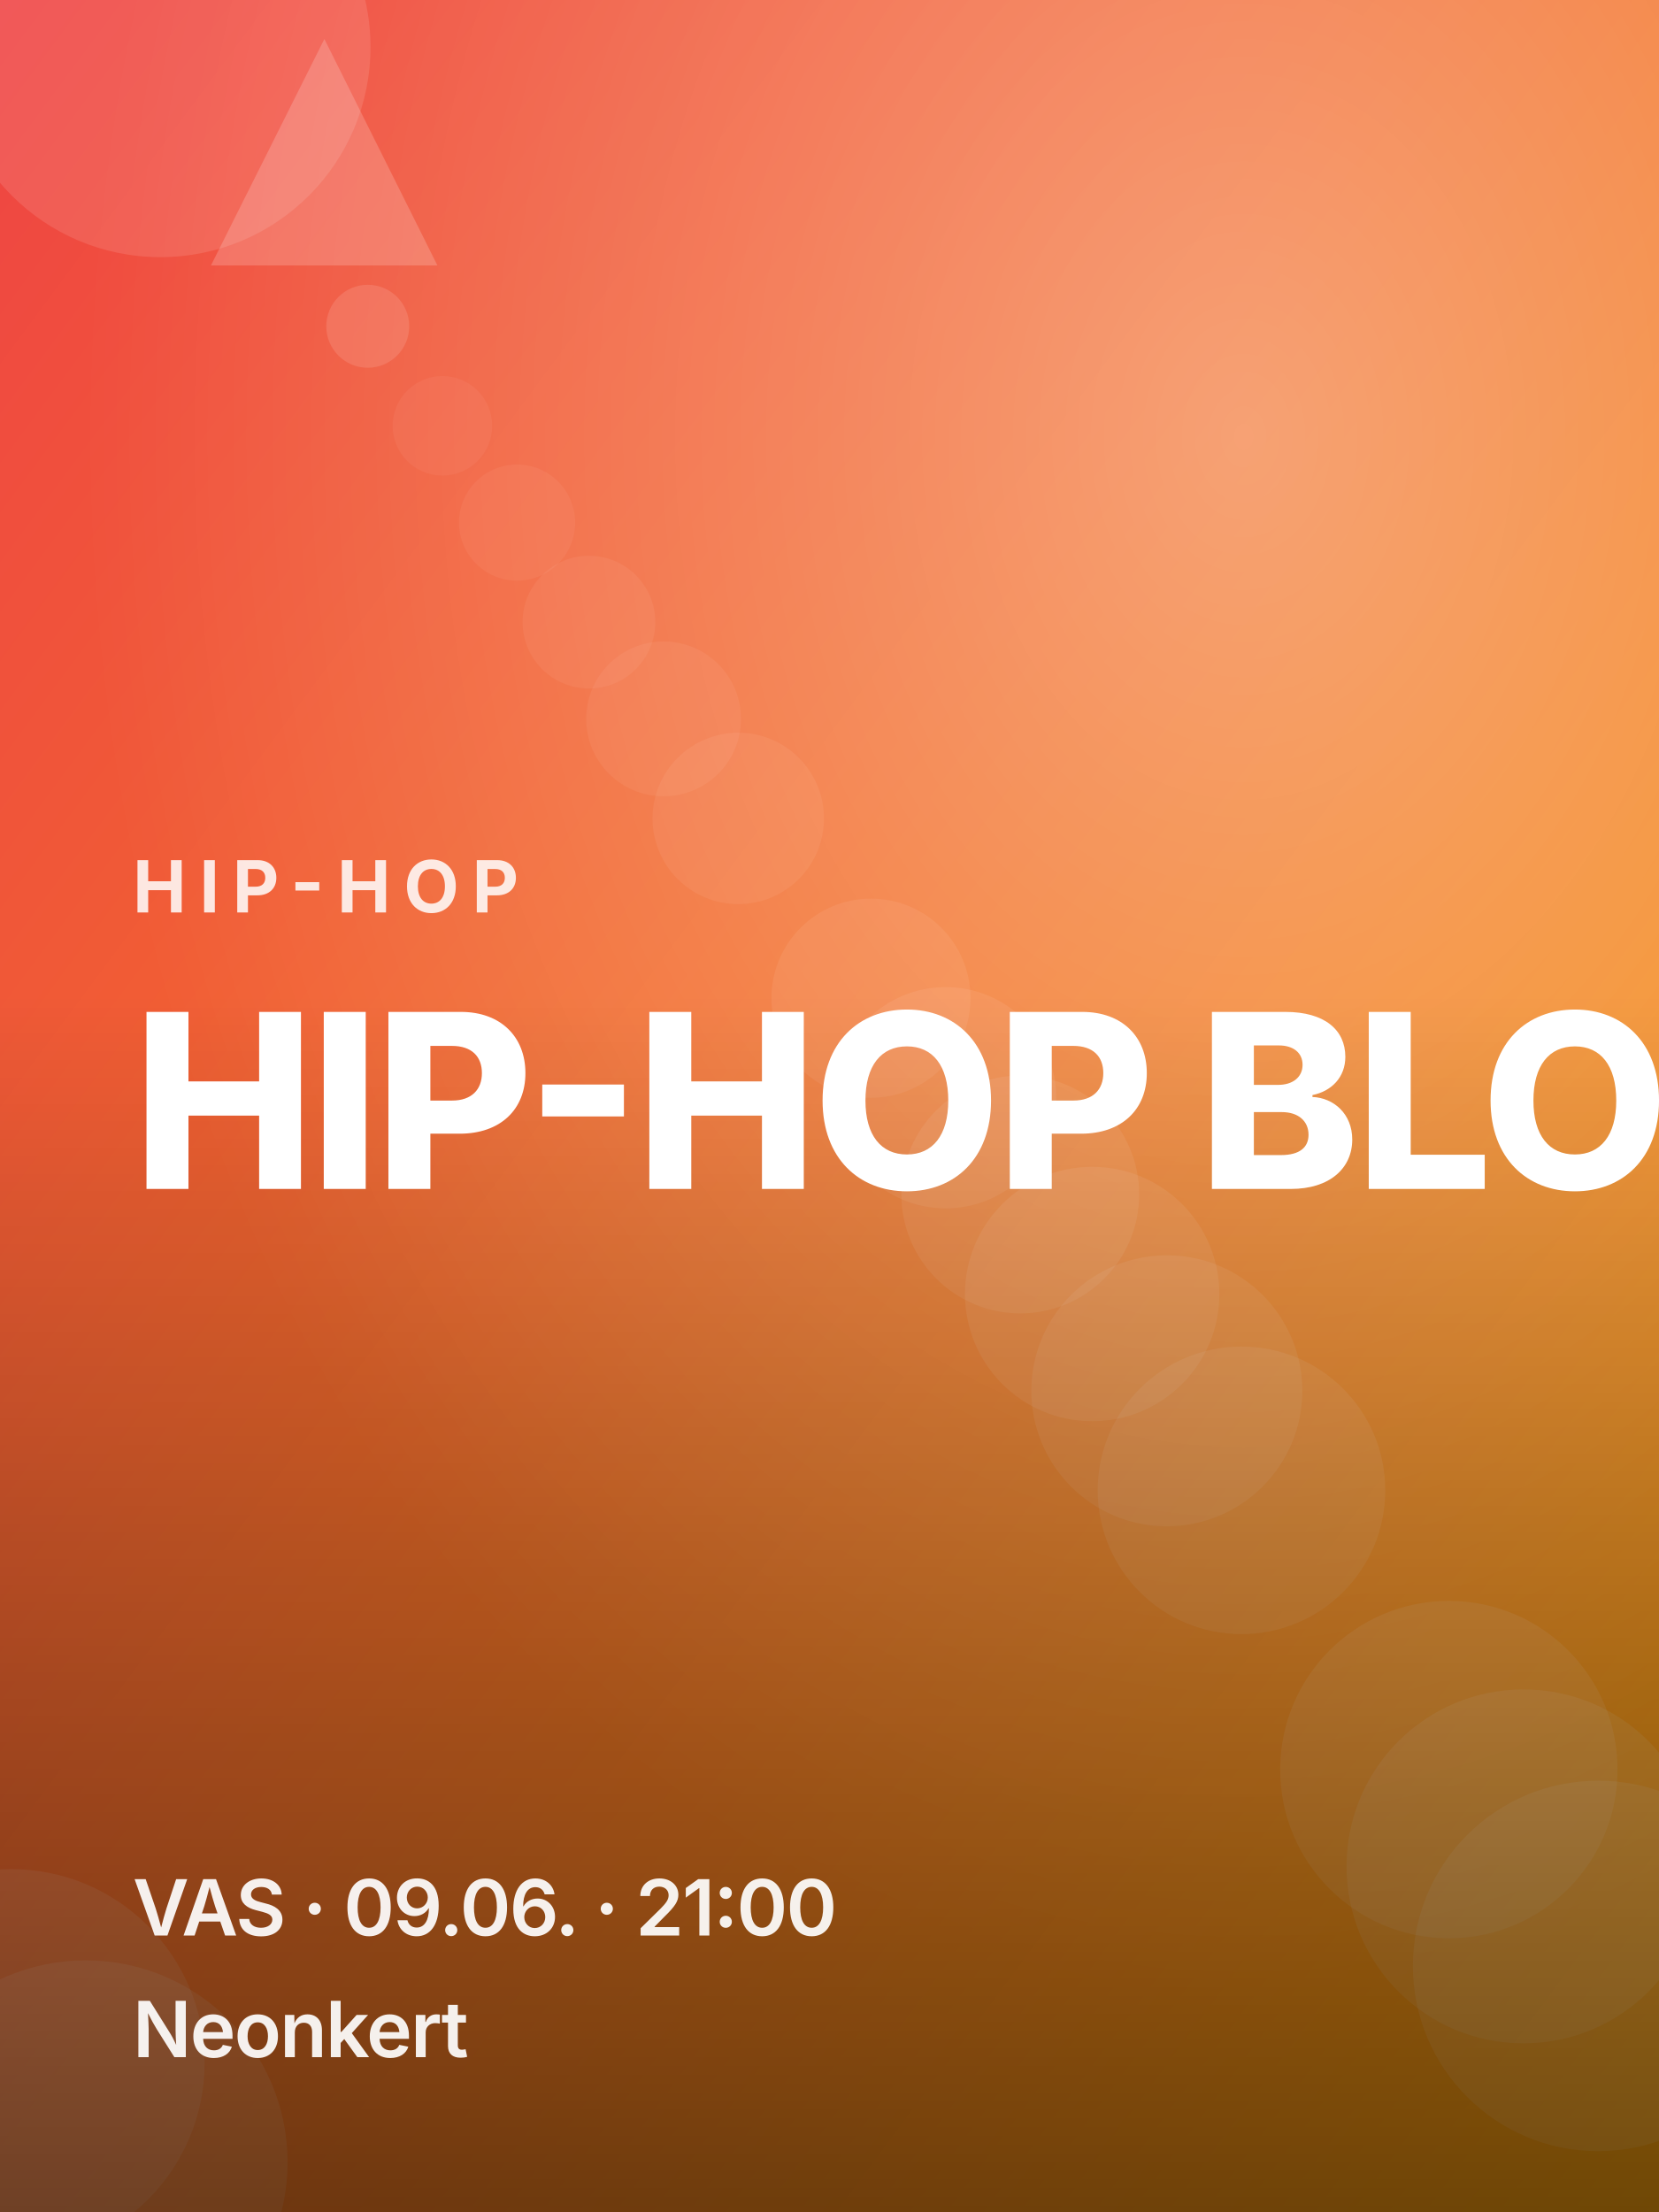
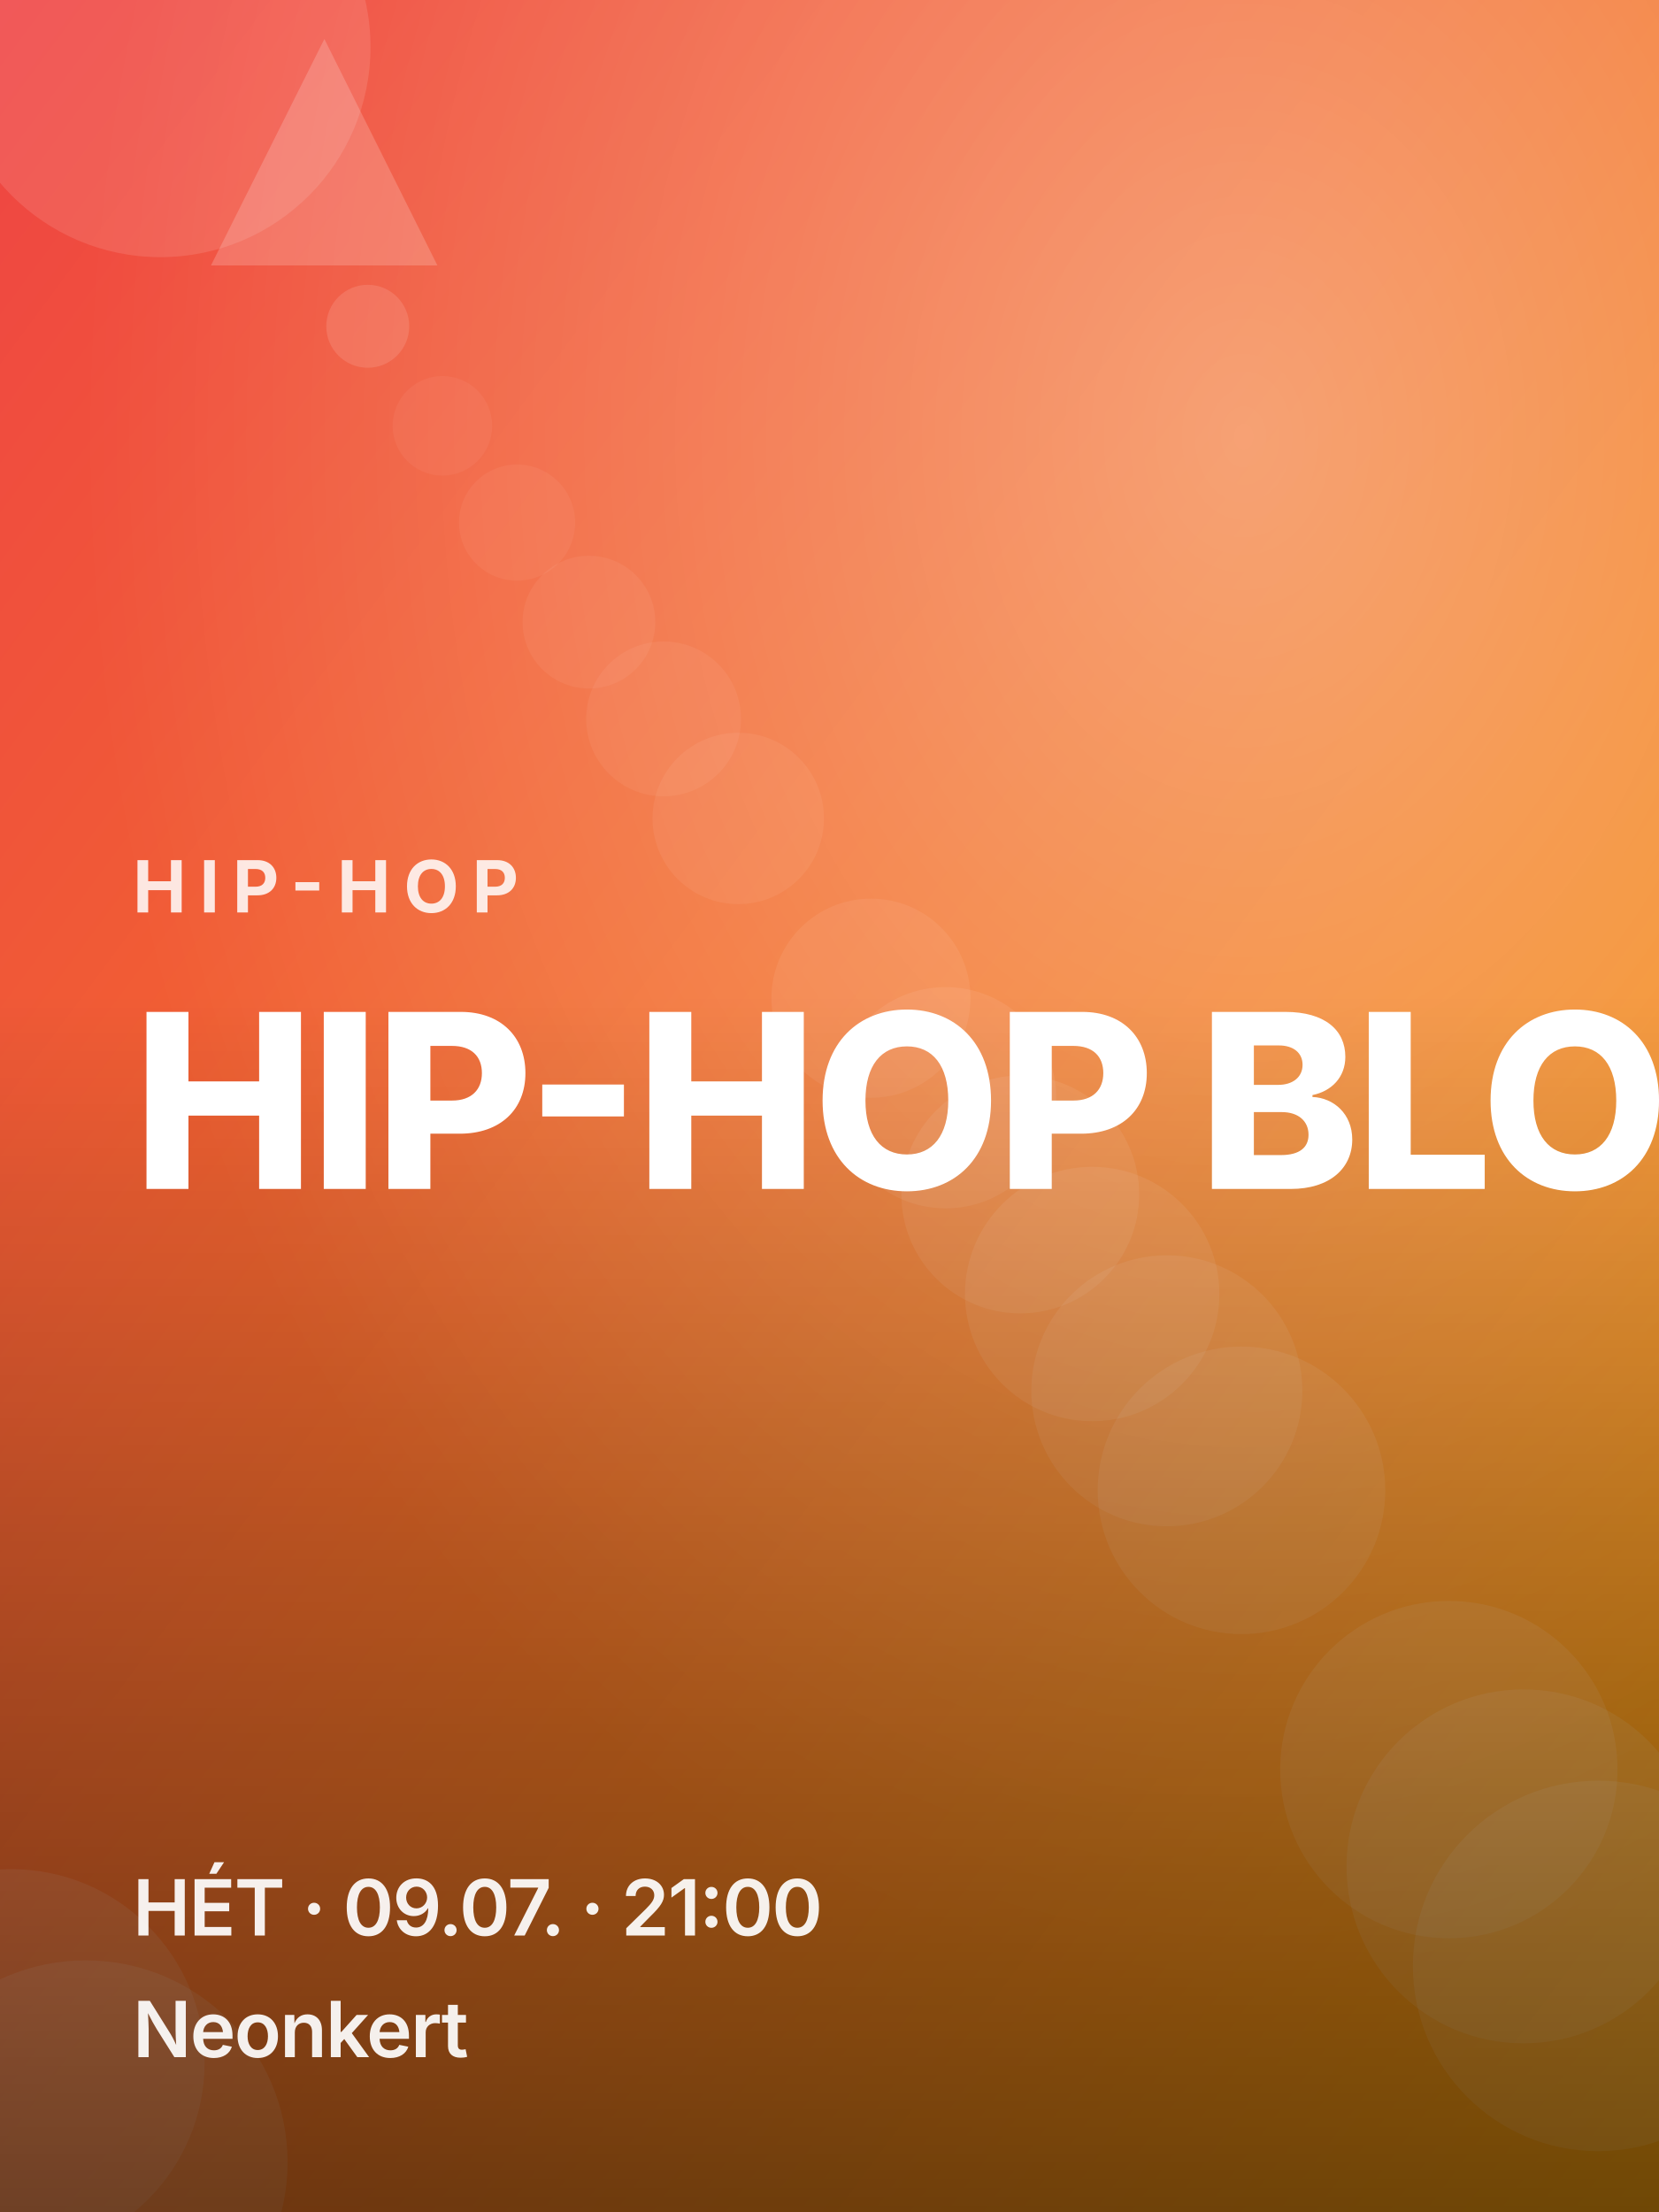
<svg xmlns="http://www.w3.org/2000/svg" viewBox="0 0 600 800" width="600" height="800" role="img" aria-label="Hip-hop Blokk">
  <defs>
    <linearGradient id="bg" x1="0" y1="0" x2="1" y2="1">
      <stop offset="0" stop-color="#ef4444" />
      <stop offset="1" stop-color="#f59e0b" />
    </linearGradient>
    <radialGradient id="glow" cx="0.75" cy="0.2" r="0.7">
      <stop offset="0" stop-color="#ffffff" stop-opacity="0.35" />
      <stop offset="1" stop-color="#ffffff" stop-opacity="0" />
    </radialGradient>
    <linearGradient id="shade" x1="0" y1="0" x2="0" y2="1">
      <stop offset="0.45" stop-color="#000" stop-opacity="0" />
      <stop offset="1" stop-color="#000" stop-opacity="0.55" />
    </linearGradient>
  </defs>
  <rect width="600" height="800" fill="url(#bg)" />
  <rect width="600" height="800" fill="url(#glow)" />
  <circle cx="315" cy="361" r="36" fill="#ffffff" opacity="0.064" />
  <circle cx="524" cy="640" r="61" fill="#ffffff" opacity="0.092" />
  <circle cx="133" cy="118" r="15" fill="#ffffff" opacity="0.120" />
  <circle cx="342" cy="397" r="40" fill="#ffffff" opacity="0.068" />
  <circle cx="551" cy="675" r="64" fill="#ffffff" opacity="0.096" />
  <circle cx="160" cy="154" r="18" fill="#ffffff" opacity="0.043" />
  <circle cx="369" cy="432" r="43" fill="#ffffff" opacity="0.071" />
  <circle cx="578" cy="711" r="67" fill="#ffffff" opacity="0.099" />
  <circle cx="187" cy="189" r="21" fill="#ffffff" opacity="0.047" />
  <circle cx="395" cy="468" r="46" fill="#ffffff" opacity="0.075" />
  <circle cx="4" cy="746" r="70" fill="#ffffff" opacity="0.103" />
  <circle cx="213" cy="225" r="24" fill="#ffffff" opacity="0.051" />
  <circle cx="422" cy="503" r="49" fill="#ffffff" opacity="0.078" />
  <circle cx="31" cy="782" r="73" fill="#ffffff" opacity="0.106" />
  <circle cx="240" cy="260" r="28" fill="#ffffff" opacity="0.054" />
  <circle cx="449" cy="539" r="52" fill="#ffffff" opacity="0.082" />
  <circle cx="58" cy="17" r="76" fill="#ffffff" opacity="0.110" />
  <circle cx="267" cy="296" r="31" fill="#ffffff" opacity="0.058" />
  <text x="48" y="96" font-size="140" fill="#ffffff" opacity="0.18" font-weight="900">▲</text>
  <rect width="600" height="800" fill="url(#shade)" />
  <g fill="#ffffff" font-family="Inter, 'Segoe UI', system-ui, sans-serif" style="letter-spacing:-0.02em">
    <text x="48" y="330" font-size="26" font-weight="700" opacity="0.85" style="letter-spacing:0.18em">HIP-HOP</text>
    <text x="48" y="430" font-size="88" font-weight="800">HIP-HOP BLOKK</text>
-     <text x="48" y="700" font-size="28" font-weight="600" opacity="0.92">VAS · 09.06. · 21:00</text>
+     <text x="48" y="700" font-size="28" font-weight="600" opacity="0.92">HÉT · 09.07. · 21:00</text>
    <text x="48" y="744" font-size="28" font-weight="600" opacity="0.92">Neonkert</text>
  </g>
</svg>
